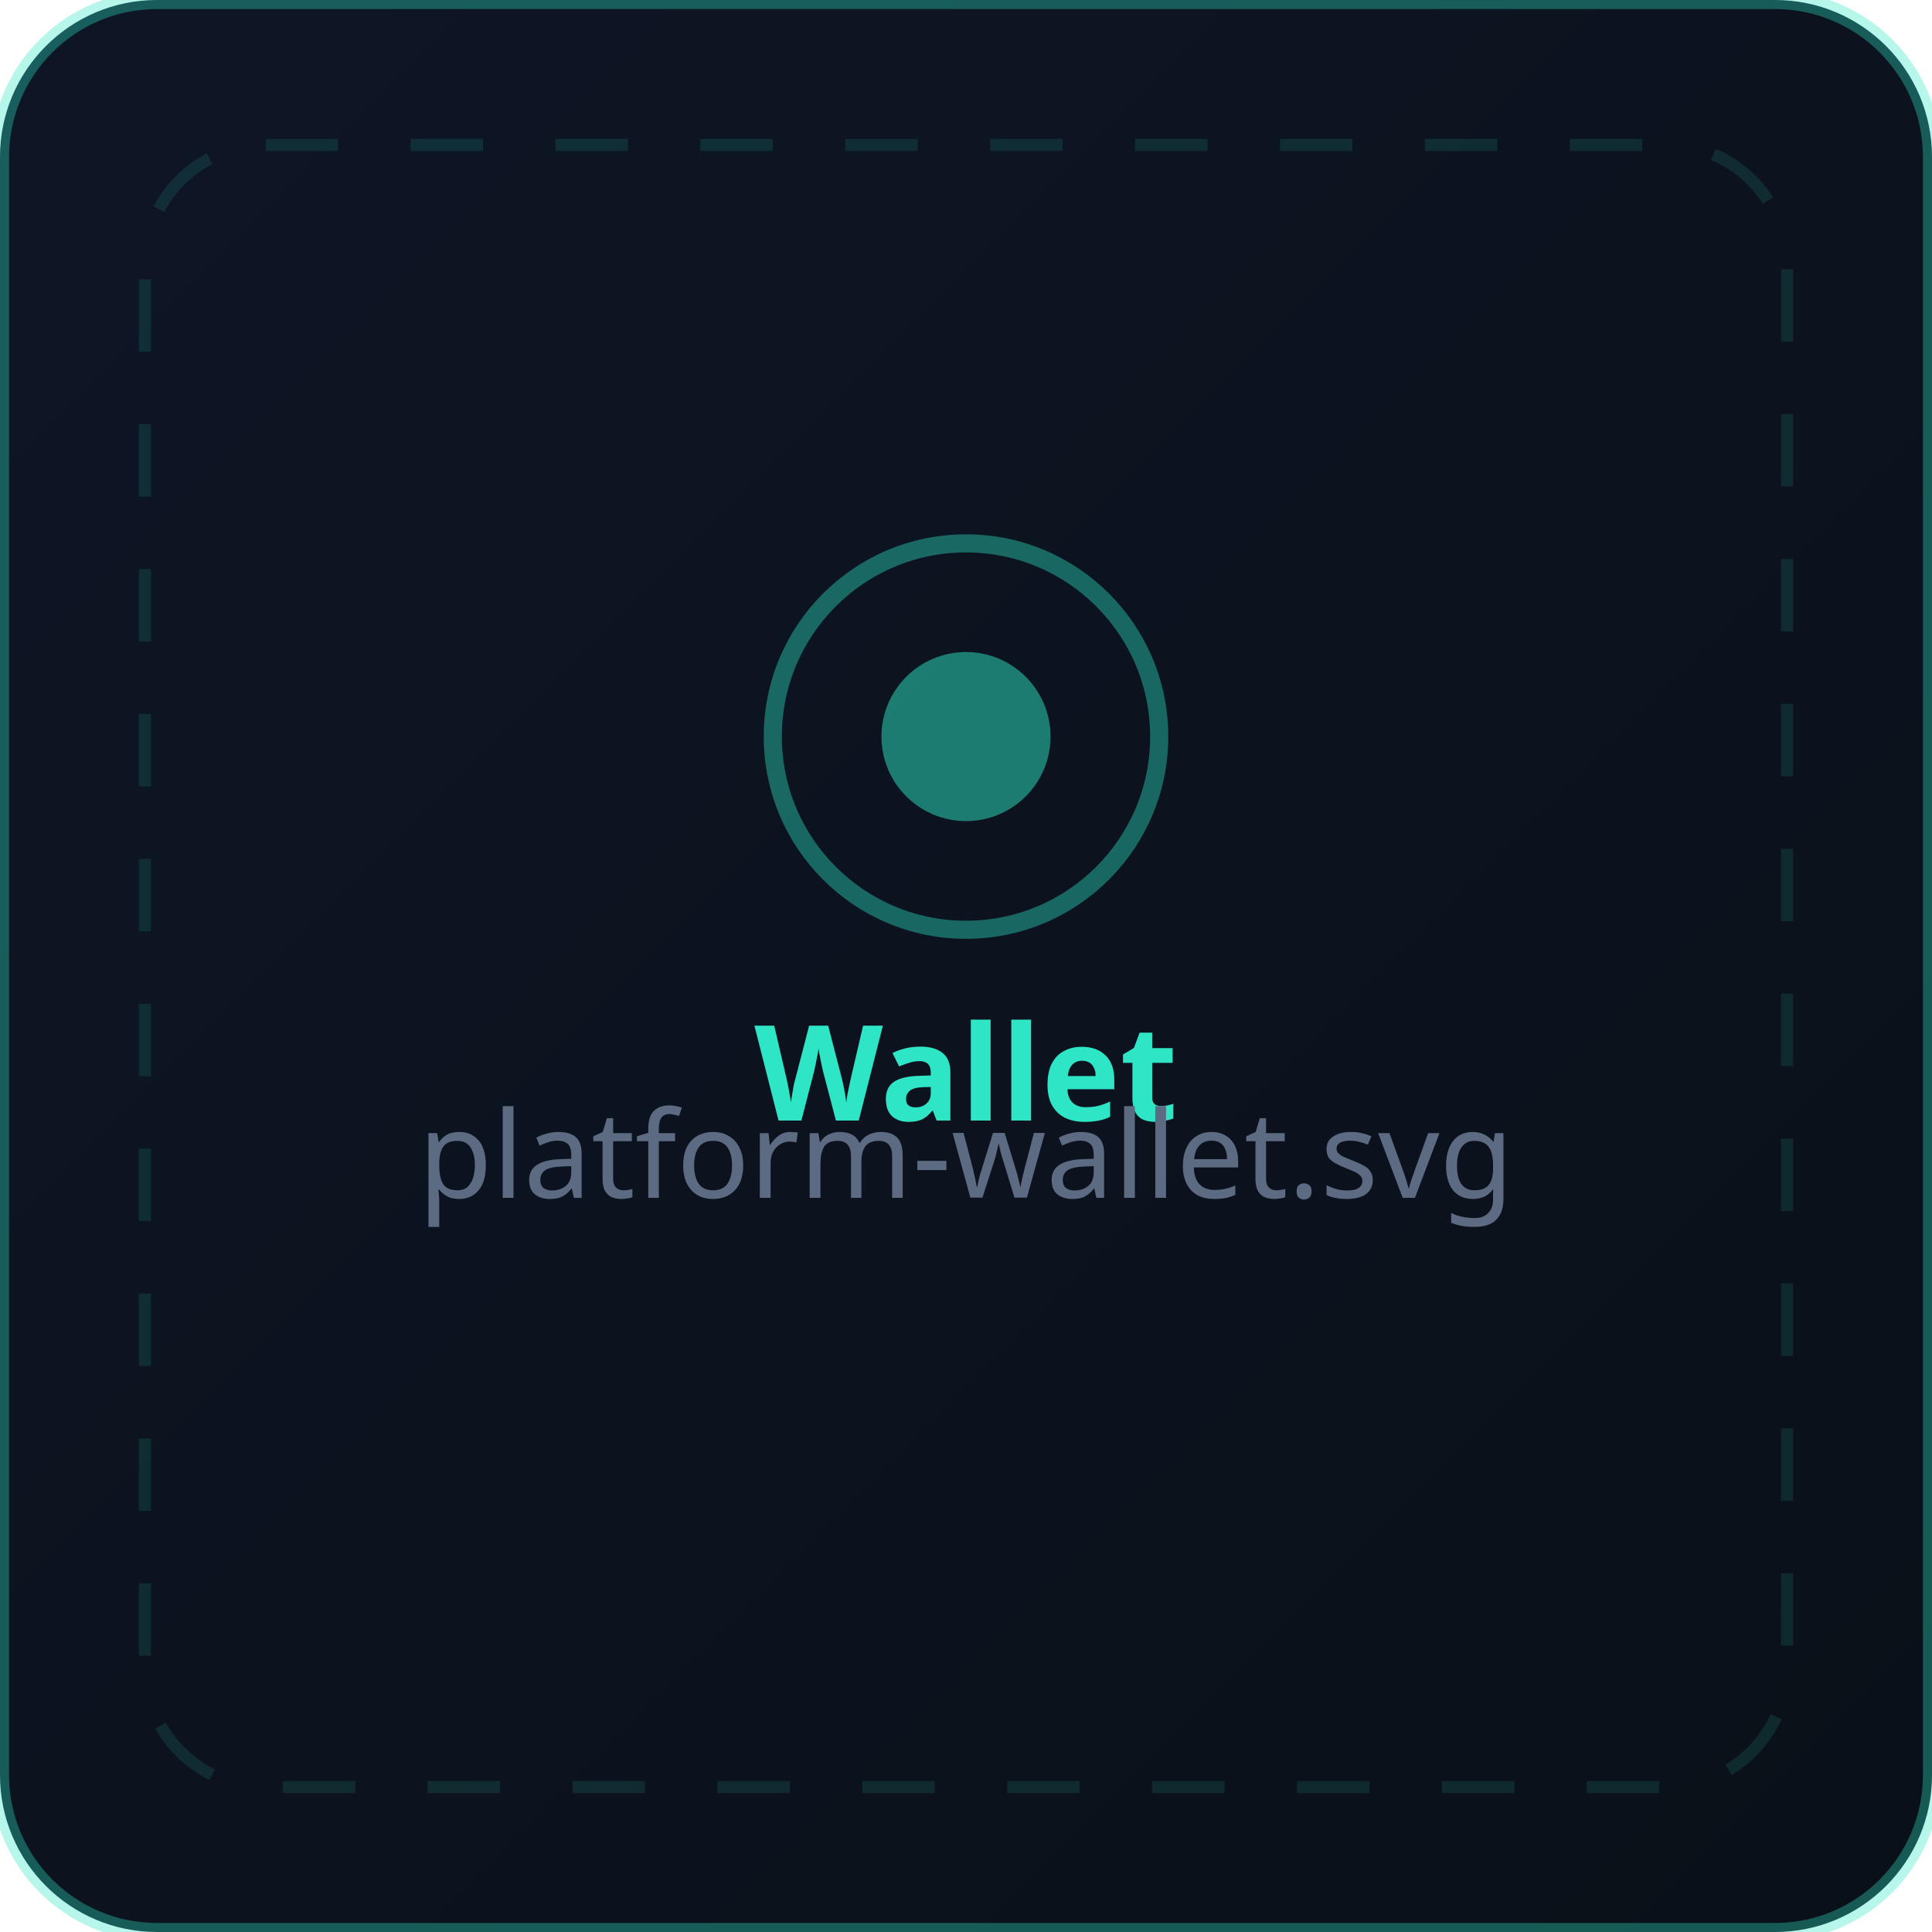
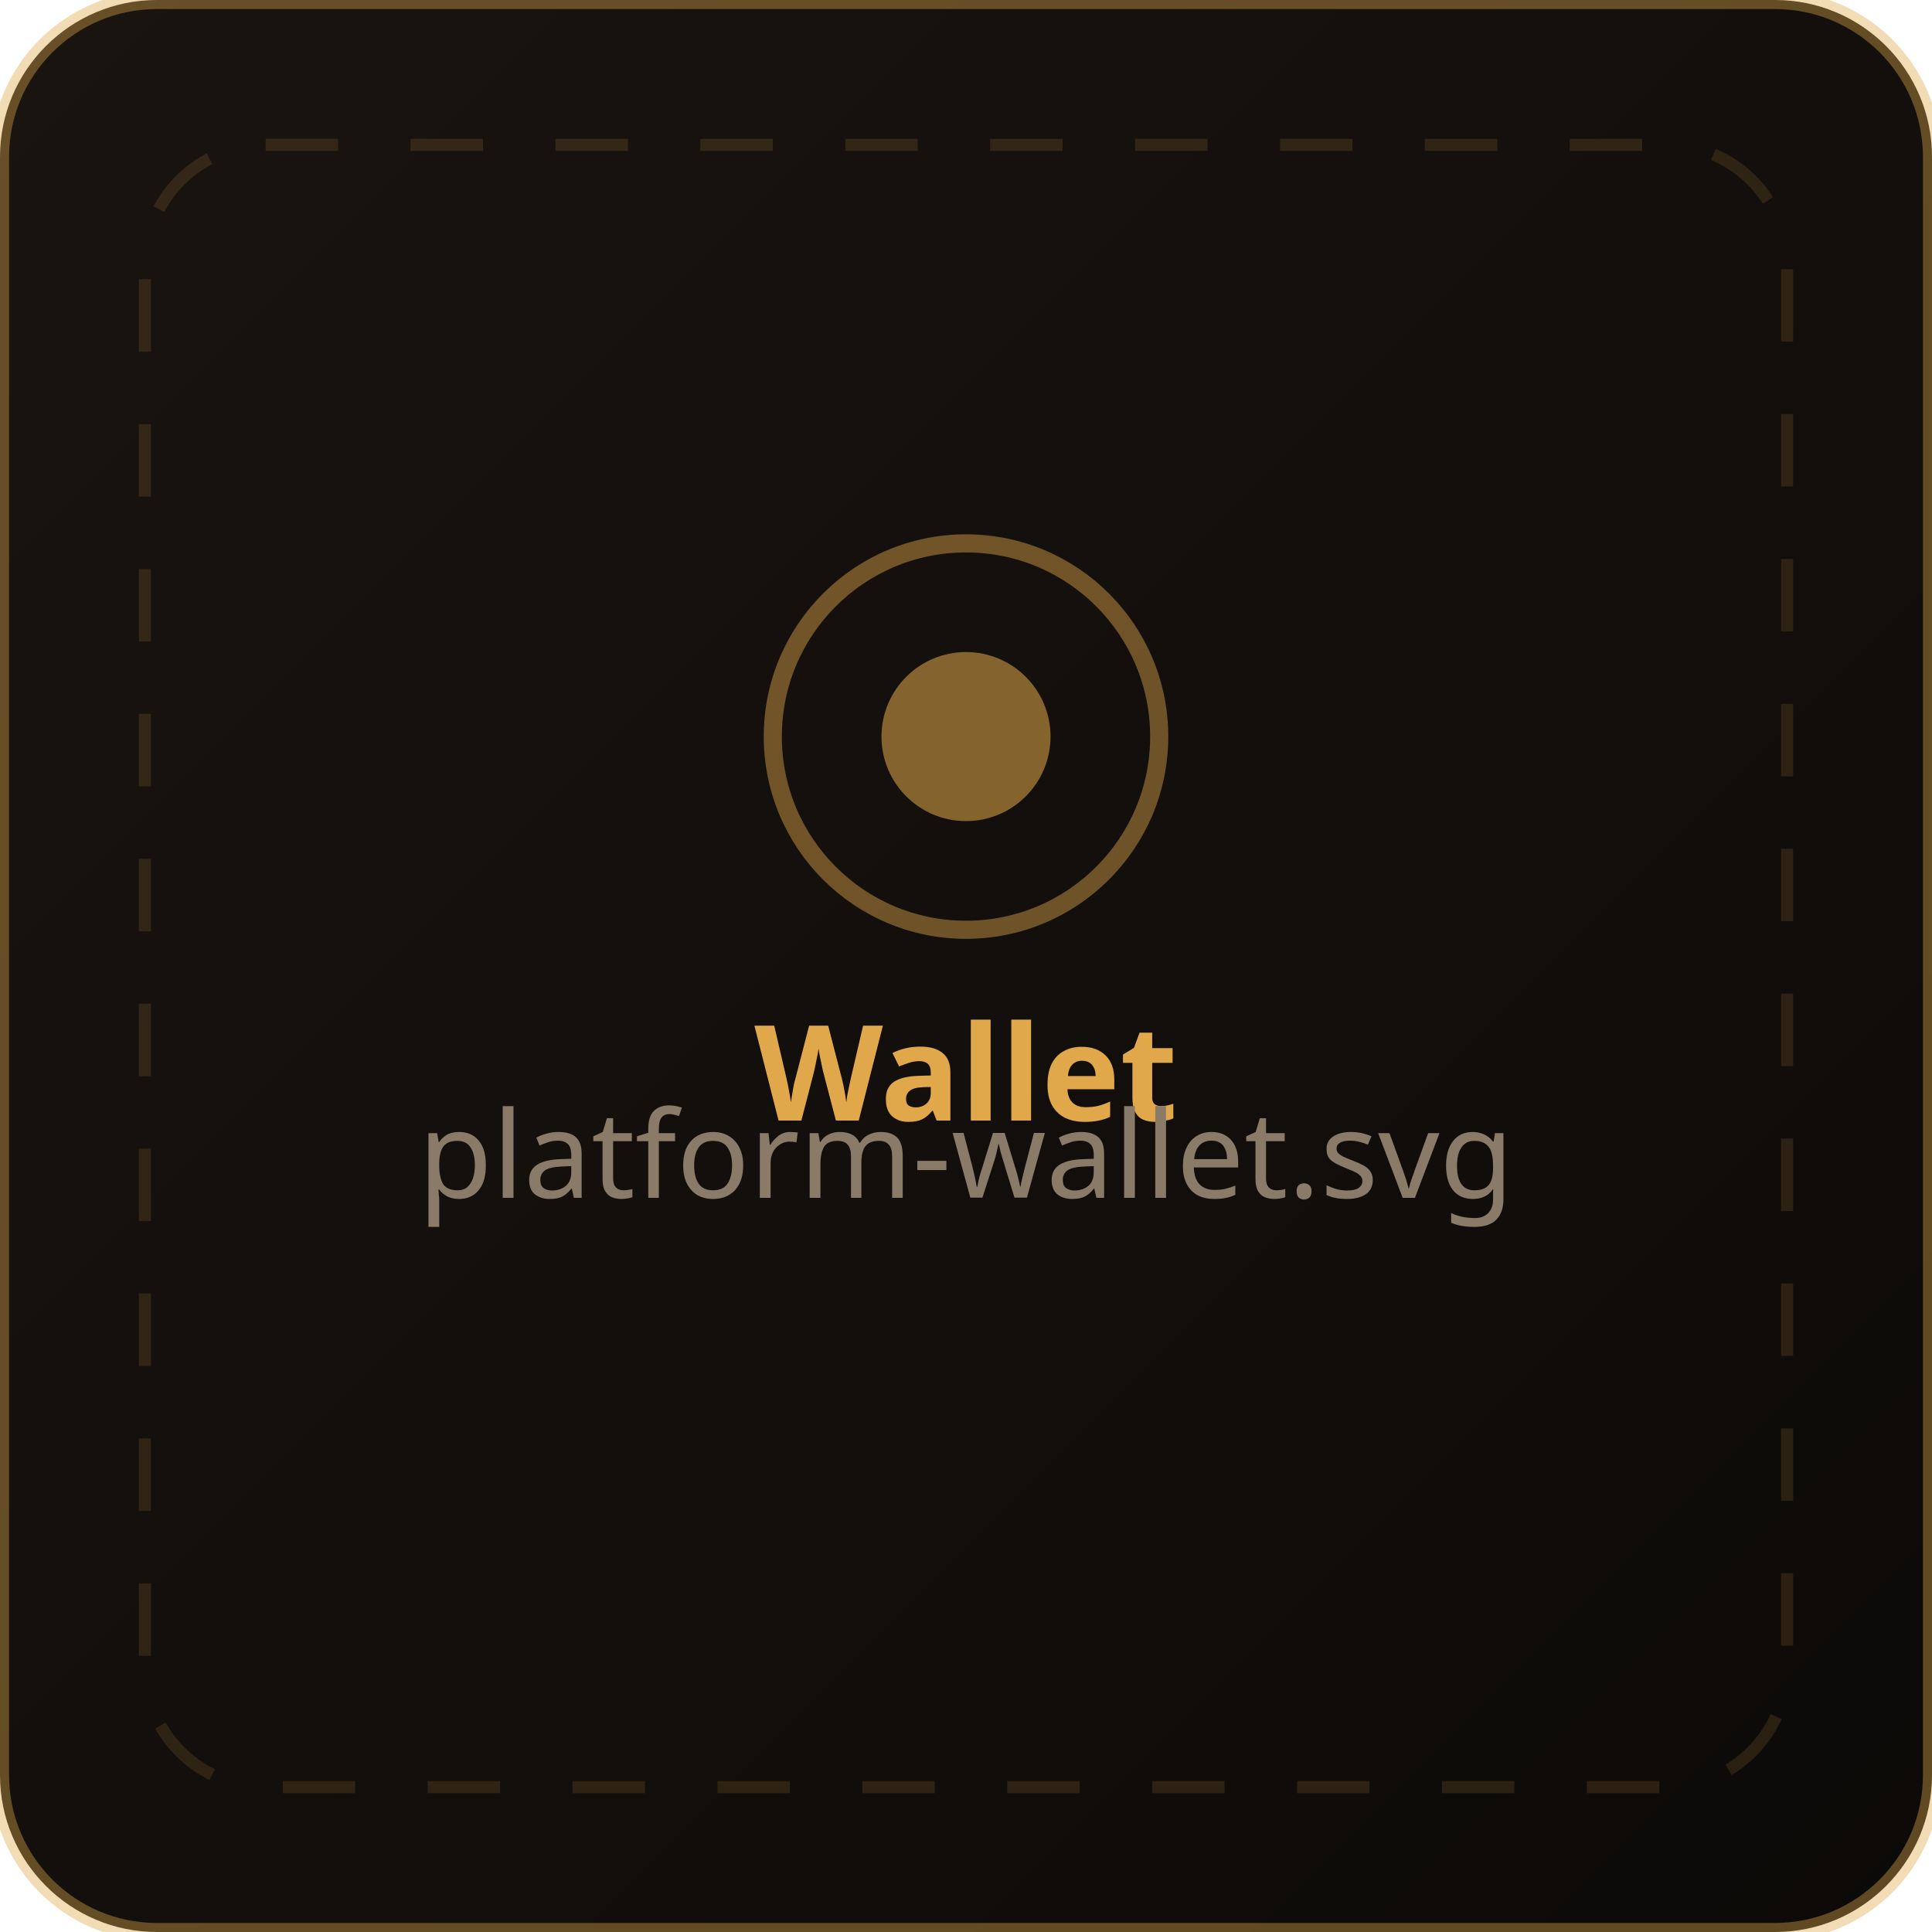
<svg xmlns="http://www.w3.org/2000/svg" width="160" height="160" viewBox="0 0 160 160" role="img" aria-label="Wallet placeholder">
  <defs>
    <linearGradient id="g" x1="0%" y1="0%" x2="100%" y2="100%">
-       <stop offset="0%" stop-color="#0e1626" />
-       <stop offset="100%" stop-color="#0a1018" />
+       <stop offset="0%" stop-color="#1a1410" />
+       <stop offset="100%" stop-color="#0c0a08" />
    </linearGradient>
  </defs>
-   <rect width="160" height="160" rx="13" fill="url(#g)" stroke="#2ee6c5" stroke-opacity="0.35" stroke-width="1.5" />
-   <rect x="12" y="12" width="136" height="136" rx="10" fill="none" stroke="#2ee6c5" stroke-opacity="0.12" stroke-dasharray="6 6" />
-   <circle cx="80" cy="61" r="16" fill="none" stroke="#2ee6c5" stroke-opacity="0.4" stroke-width="1.5" />
-   <circle cx="80" cy="61" r="7" fill="#2ee6c5" fill-opacity="0.5" />
-   <text x="50%" y="58%" text-anchor="middle" fill="#2ee6c5" font-family="system-ui,sans-serif" font-size="11" font-weight="600">Wallet</text>
-   <text x="50%" y="62%" text-anchor="middle" fill="#5c6b82" font-family="system-ui,sans-serif" font-size="10" font-weight="500">platform-wallet.svg</text>
+   <rect width="160" height="160" rx="13" fill="url(#g)" stroke="#e0a84a" stroke-opacity="0.4" stroke-width="1.5" />
+   <rect x="12" y="12" width="136" height="136" rx="10" fill="none" stroke="#e0a84a" stroke-opacity="0.14" stroke-dasharray="6 6" />
+   <circle cx="80" cy="61" r="16" fill="none" stroke="#e0a84a" stroke-opacity="0.45" stroke-width="1.5" />
+   <circle cx="80" cy="61" r="7" fill="#e0a84a" fill-opacity="0.55" />
+   <text x="50%" y="58%" text-anchor="middle" fill="#e0a84a" font-family="system-ui,sans-serif" font-size="11" font-weight="600">Wallet</text>
+   <text x="50%" y="62%" text-anchor="middle" fill="#8a7a68" font-family="system-ui,sans-serif" font-size="10" font-weight="500">platform-wallet.svg</text>
</svg>
